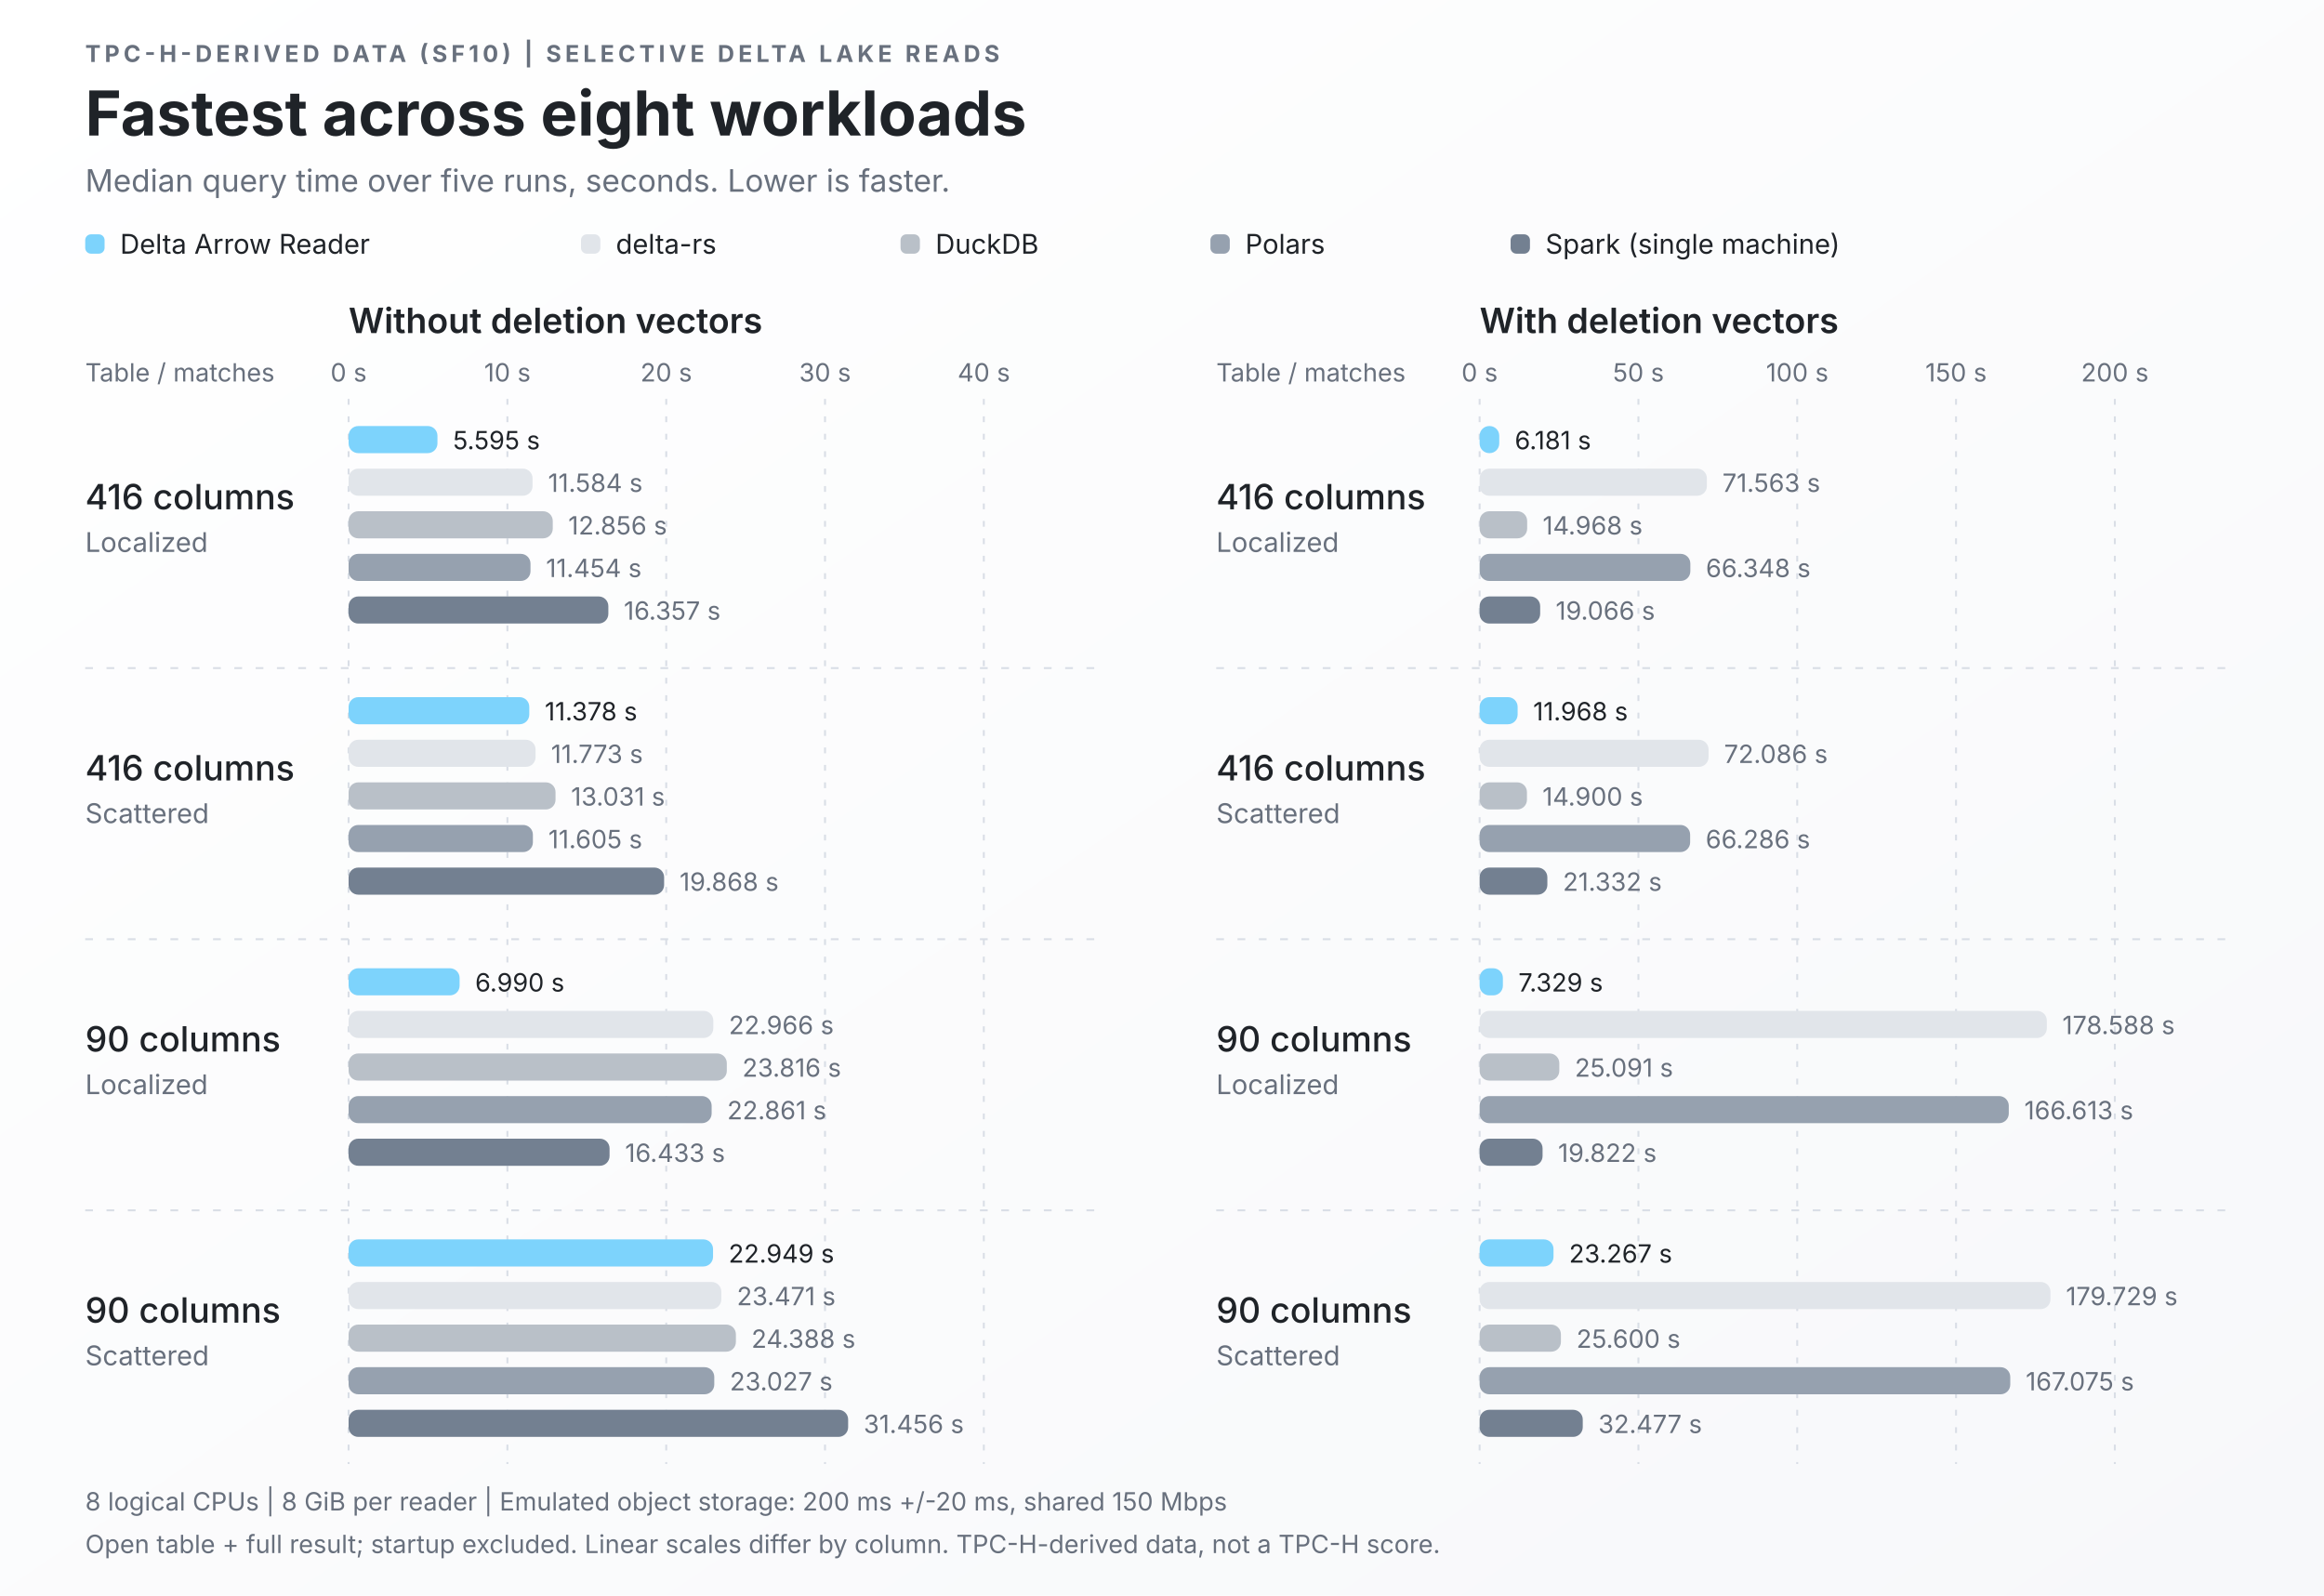
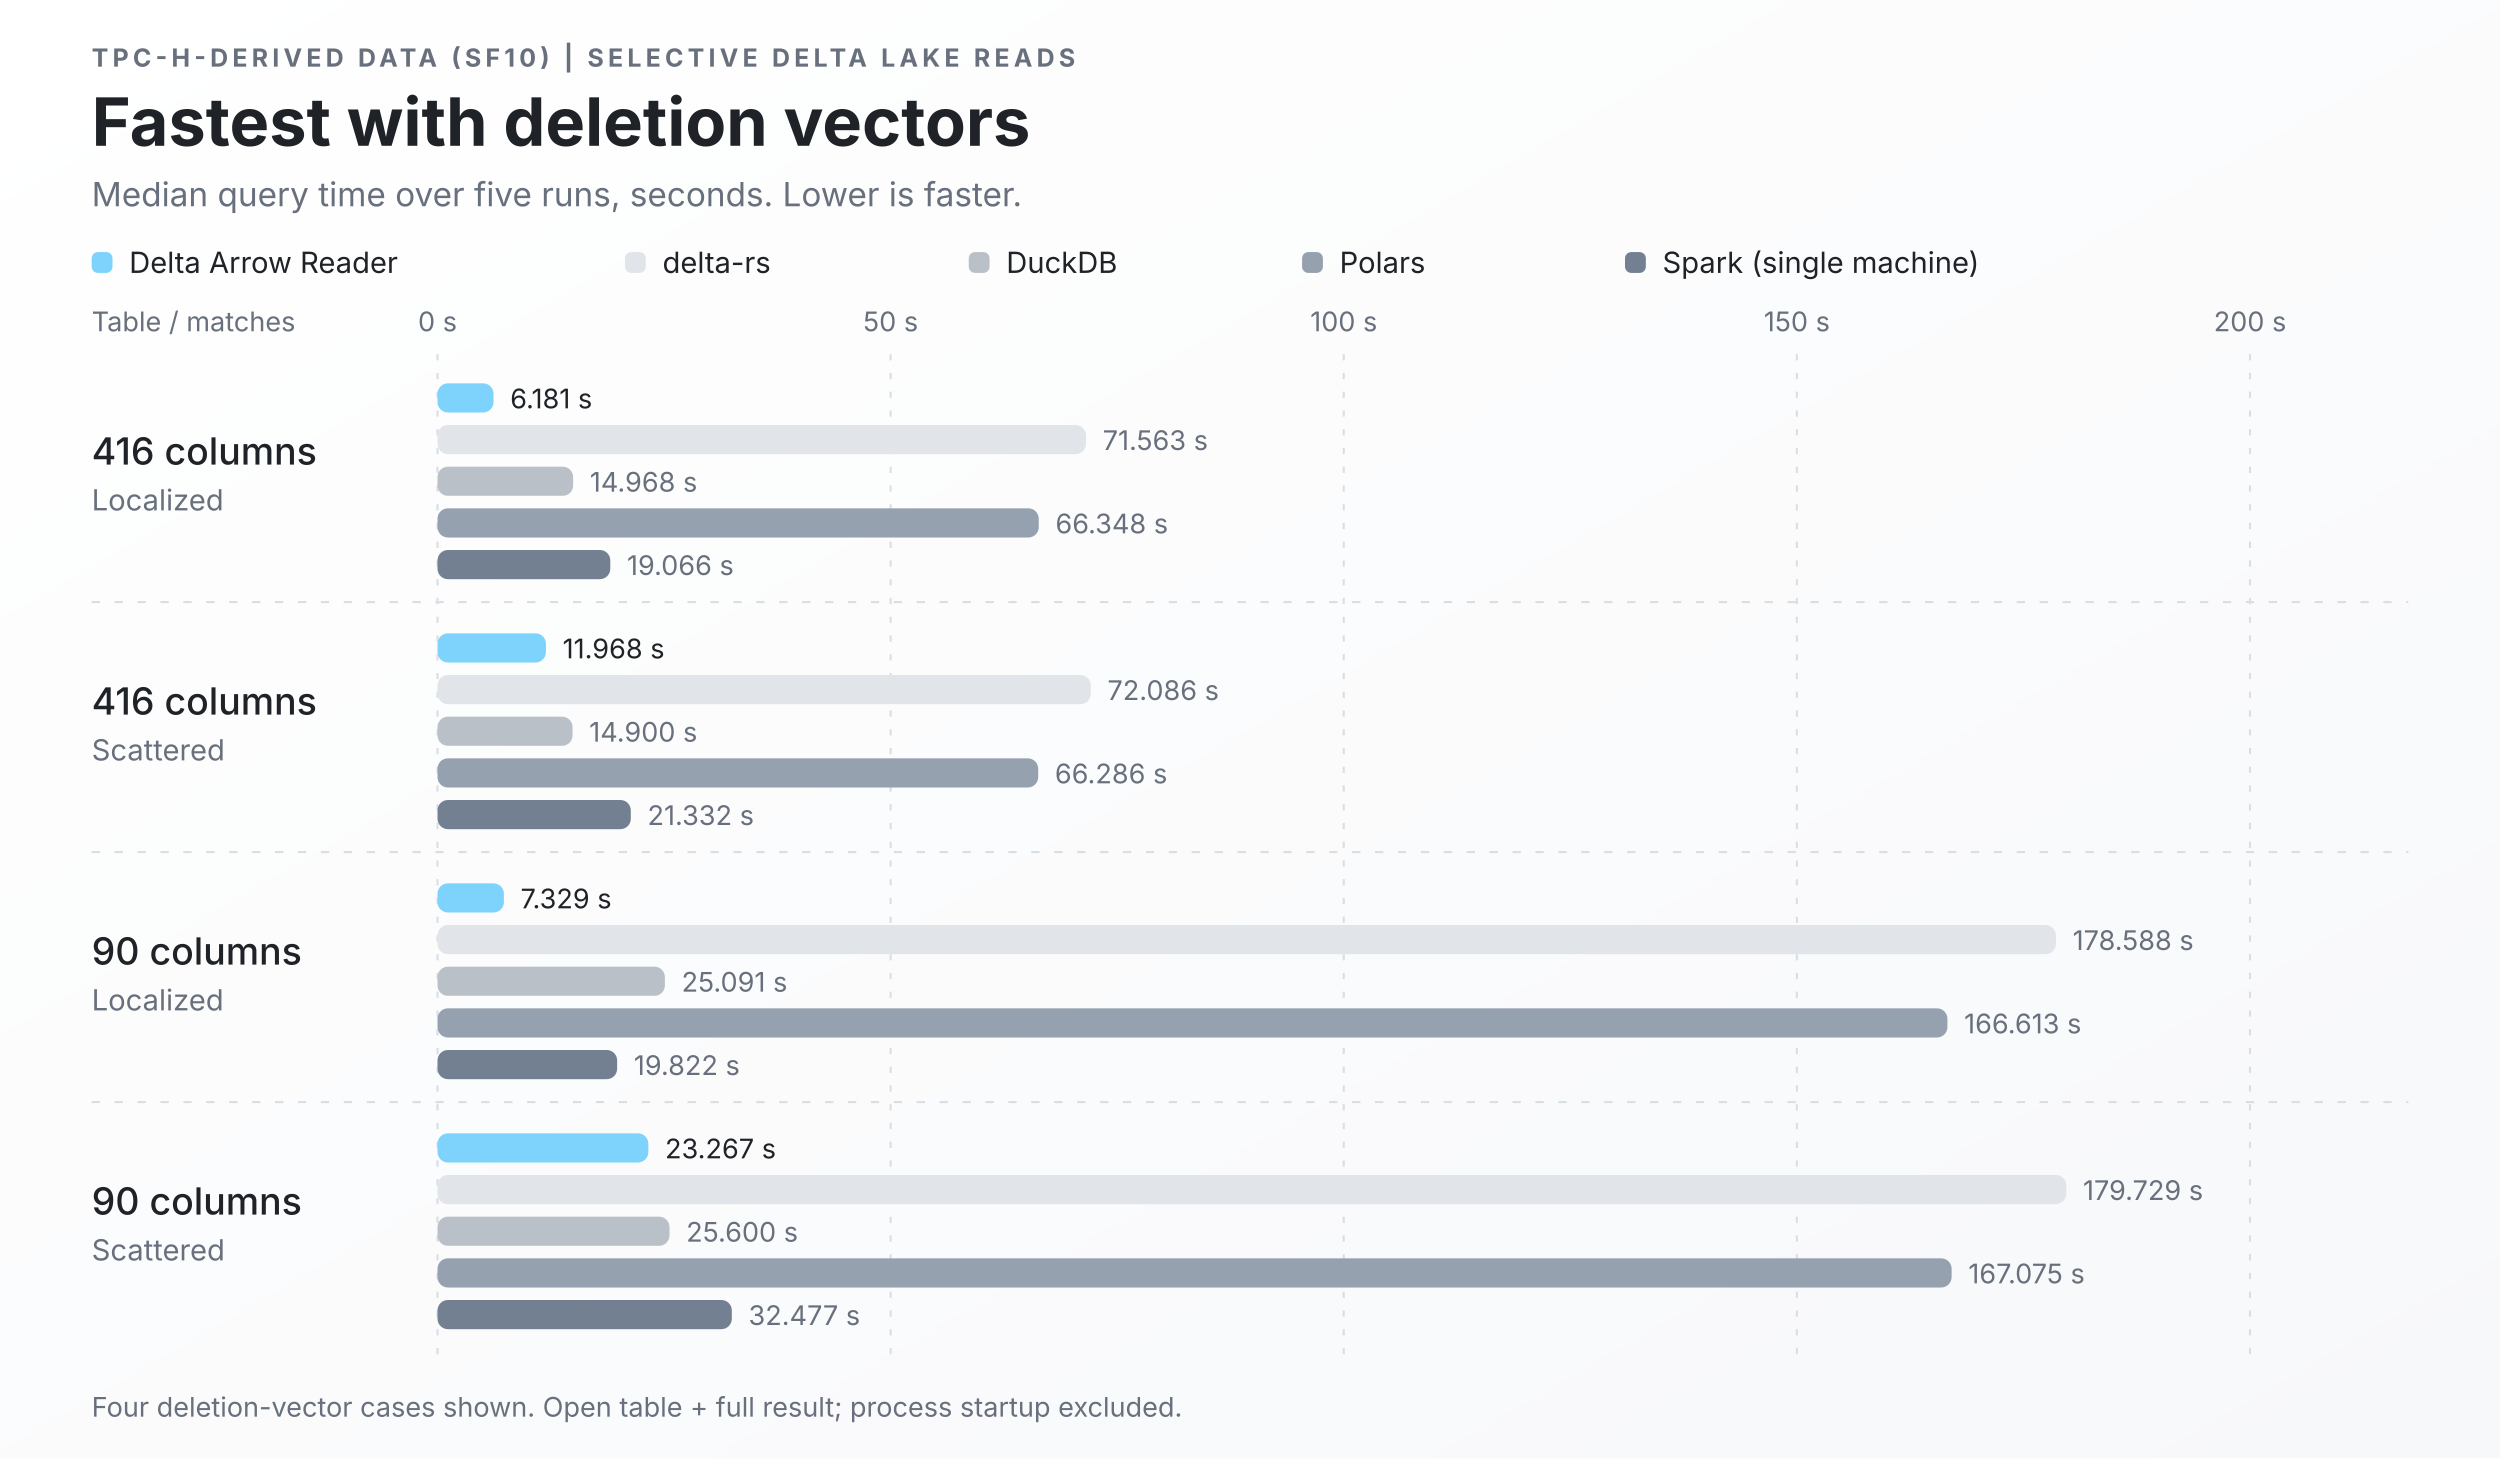
- <svg xmlns="http://www.w3.org/2000/svg" width="1200" height="824" viewBox="0 0 1200 824" role="img" aria-labelledby="title description">
+ <svg xmlns="http://www.w3.org/2000/svg" width="1200" height="700" viewBox="0 0 1200 700" role="img" aria-labelledby="title description">
  <style>text{font-family:Inter,ui-sans-serif,-apple-system,BlinkMacSystemFont,"Segoe UI",sans-serif;font-variant-numeric:tabular-nums}</style>
  <defs>
    <linearGradient id="page" x1="0" y1="0" x2="1" y2="1">
      <stop offset="0" stop-color="#ffffff" />
      <stop offset="1" stop-color="#f7f8fa" />
    </linearGradient>
  </defs>
-   <rect width="1200" height="824" fill="url(#page)" />
+   <rect width="1200" height="700" fill="url(#page)" />
  <text x="44" y="32" fill="#68707d" font-size="12" font-weight="700" letter-spacing="2">TPC-H-DERIVED DATA (SF10) | SELECTIVE DELTA LAKE READS</text>
-   <text x="44" y="70" fill="#1f2328" font-size="32" font-weight="700">Fastest across eight workloads</text>
+   <text x="44" y="70" fill="#1f2328" font-size="32" font-weight="700">Fastest with deletion vectors</text>
  <text x="44" y="99" fill="#68707d" font-size="16">Median query time over five runs, seconds. Lower is faster.</text>
  <rect x="44" y="121" width="10" height="10" rx="3" fill="#7dd3fc" />
  <text x="62" y="131" fill="#1f2328" font-size="14">Delta Arrow Reader</text>
  <rect x="300" y="121" width="10" height="10" rx="3" fill="#e1e5ea" />
  <text x="318" y="131" fill="#1f2328" font-size="14">delta-rs</text>
  <rect x="465" y="121" width="10" height="10" rx="3" fill="#b9c0c8" />
  <text x="483" y="131" fill="#1f2328" font-size="14">DuckDB</text>
  <rect x="625" y="121" width="10" height="10" rx="3" fill="#96a1af" />
  <text x="643" y="131" fill="#1f2328" font-size="14">Polars</text>
  <rect x="780" y="121" width="10" height="10" rx="3" fill="#738091" />
  <text x="798" y="131" fill="#1f2328" font-size="14">Spark (single machine)</text>
-   <text x="44" y="197" fill="#68707d" font-size="13">Table / matches</text>
-   <text x="180" y="172" fill="#1f2328" font-size="18" font-weight="600">Without deletion vectors</text>
-   <line x1="180.0" y1="206" x2="180.0" y2="756" stroke="#d9dee6" stroke-dasharray="3 6" />
-   <text x="180.0" y="197" text-anchor="middle" fill="#68707d" font-size="13">0 s</text>
-   <line x1="262.0" y1="206" x2="262.0" y2="756" stroke="#d9dee6" stroke-dasharray="3 6" />
-   <text x="262.0" y="197" text-anchor="middle" fill="#68707d" font-size="13">10 s</text>
-   <line x1="344.0" y1="206" x2="344.0" y2="756" stroke="#d9dee6" stroke-dasharray="3 6" />
-   <text x="344.0" y="197" text-anchor="middle" fill="#68707d" font-size="13">20 s</text>
-   <line x1="426.0" y1="206" x2="426.0" y2="756" stroke="#d9dee6" stroke-dasharray="3 6" />
-   <text x="426.0" y="197" text-anchor="middle" fill="#68707d" font-size="13">30 s</text>
-   <line x1="508.0" y1="206" x2="508.0" y2="756" stroke="#d9dee6" stroke-dasharray="3 6" />
-   <text x="508.0" y="197" text-anchor="middle" fill="#68707d" font-size="13">40 s</text>
-   <text x="44" y="263" fill="#1f2328" font-size="18" font-weight="500">416 columns</text>
-   <text x="44" y="285" fill="#68707d" font-size="14">Localized</text>
-   <rect x="180" y="220" width="45.88" height="14" rx="5" fill="#7dd3fc" />
-   <text x="233.88" y="232" fill="#1f2328" font-size="13">5.595 s</text>
-   <rect x="180" y="242" width="94.99" height="14" rx="5" fill="#e1e5ea" />
-   <text x="282.99" y="254" fill="#68707d" font-size="13">11.584 s</text>
-   <rect x="180" y="264" width="105.42" height="14" rx="5" fill="#b9c0c8" />
-   <text x="293.42" y="276" fill="#68707d" font-size="13">12.856 s</text>
-   <rect x="180" y="286" width="93.92" height="14" rx="5" fill="#96a1af" />
-   <text x="281.92" y="298" fill="#68707d" font-size="13">11.454 s</text>
-   <rect x="180" y="308" width="134.12" height="14" rx="5" fill="#738091" />
-   <text x="322.12" y="320" fill="#68707d" font-size="13">16.357 s</text>
-   <line x1="44" y1="345" x2="572" y2="345" stroke="#d9dee6" stroke-dasharray="4 7" />
-   <text x="44" y="403" fill="#1f2328" font-size="18" font-weight="500">416 columns</text>
-   <text x="44" y="425" fill="#68707d" font-size="14">Scattered</text>
-   <rect x="180" y="360" width="93.30" height="14" rx="5" fill="#7dd3fc" />
-   <text x="281.30" y="372" fill="#1f2328" font-size="13">11.378 s</text>
-   <rect x="180" y="382" width="96.54" height="14" rx="5" fill="#e1e5ea" />
-   <text x="284.54" y="394" fill="#68707d" font-size="13">11.773 s</text>
-   <rect x="180" y="404" width="106.85" height="14" rx="5" fill="#b9c0c8" />
-   <text x="294.85" y="416" fill="#68707d" font-size="13">13.031 s</text>
-   <rect x="180" y="426" width="95.16" height="14" rx="5" fill="#96a1af" />
-   <text x="283.16" y="438" fill="#68707d" font-size="13">11.605 s</text>
-   <rect x="180" y="448" width="162.92" height="14" rx="5" fill="#738091" />
-   <text x="350.92" y="460" fill="#68707d" font-size="13">19.868 s</text>
-   <line x1="44" y1="485" x2="572" y2="485" stroke="#d9dee6" stroke-dasharray="4 7" />
-   <text x="44" y="543" fill="#1f2328" font-size="18" font-weight="500">90 columns</text>
-   <text x="44" y="565" fill="#68707d" font-size="14">Localized</text>
-   <rect x="180" y="500" width="57.32" height="14" rx="5" fill="#7dd3fc" />
-   <text x="245.32" y="512" fill="#1f2328" font-size="13">6.990 s</text>
-   <rect x="180" y="522" width="188.32" height="14" rx="5" fill="#e1e5ea" />
-   <text x="376.32" y="534" fill="#68707d" font-size="13">22.966 s</text>
-   <rect x="180" y="544" width="195.29" height="14" rx="5" fill="#b9c0c8" />
-   <text x="383.29" y="556" fill="#68707d" font-size="13">23.816 s</text>
-   <rect x="180" y="566" width="187.46" height="14" rx="5" fill="#96a1af" />
-   <text x="375.46" y="578" fill="#68707d" font-size="13">22.861 s</text>
-   <rect x="180" y="588" width="134.75" height="14" rx="5" fill="#738091" />
-   <text x="322.75" y="600" fill="#68707d" font-size="13">16.433 s</text>
-   <line x1="44" y1="625" x2="572" y2="625" stroke="#d9dee6" stroke-dasharray="4 7" />
-   <text x="44" y="683" fill="#1f2328" font-size="18" font-weight="500">90 columns</text>
-   <text x="44" y="705" fill="#68707d" font-size="14">Scattered</text>
-   <rect x="180" y="640" width="188.18" height="14" rx="5" fill="#7dd3fc" />
-   <text x="376.18" y="652" fill="#1f2328" font-size="13">22.949 s</text>
-   <rect x="180" y="662" width="192.46" height="14" rx="5" fill="#e1e5ea" />
-   <text x="380.46" y="674" fill="#68707d" font-size="13">23.471 s</text>
-   <rect x="180" y="684" width="199.98" height="14" rx="5" fill="#b9c0c8" />
-   <text x="387.98" y="696" fill="#68707d" font-size="13">24.388 s</text>
-   <rect x="180" y="706" width="188.82" height="14" rx="5" fill="#96a1af" />
-   <text x="376.82" y="718" fill="#68707d" font-size="13">23.027 s</text>
-   <rect x="180" y="728" width="257.94" height="14" rx="5" fill="#738091" />
-   <text x="445.94" y="740" fill="#68707d" font-size="13">31.456 s</text>
-   <text x="628" y="197" fill="#68707d" font-size="13">Table / matches</text>
-   <text x="764" y="172" fill="#1f2328" font-size="18" font-weight="600">With deletion vectors</text>
-   <line x1="764.0" y1="206" x2="764.0" y2="756" stroke="#d9dee6" stroke-dasharray="3 6" />
-   <text x="764.0" y="197" text-anchor="middle" fill="#68707d" font-size="13">0 s</text>
-   <line x1="846.0" y1="206" x2="846.0" y2="756" stroke="#d9dee6" stroke-dasharray="3 6" />
-   <text x="846.0" y="197" text-anchor="middle" fill="#68707d" font-size="13">50 s</text>
-   <line x1="928.0" y1="206" x2="928.0" y2="756" stroke="#d9dee6" stroke-dasharray="3 6" />
-   <text x="928.0" y="197" text-anchor="middle" fill="#68707d" font-size="13">100 s</text>
-   <line x1="1010.0" y1="206" x2="1010.0" y2="756" stroke="#d9dee6" stroke-dasharray="3 6" />
-   <text x="1010.0" y="197" text-anchor="middle" fill="#68707d" font-size="13">150 s</text>
-   <line x1="1092.0" y1="206" x2="1092.0" y2="756" stroke="#d9dee6" stroke-dasharray="3 6" />
-   <text x="1092.0" y="197" text-anchor="middle" fill="#68707d" font-size="13">200 s</text>
-   <text x="628" y="263" fill="#1f2328" font-size="18" font-weight="500">416 columns</text>
-   <text x="628" y="285" fill="#68707d" font-size="14">Localized</text>
-   <rect x="764" y="220" width="10.14" height="14" rx="5" fill="#7dd3fc" />
-   <text x="782.14" y="232" fill="#1f2328" font-size="13">6.181 s</text>
-   <rect x="764" y="242" width="117.36" height="14" rx="5" fill="#e1e5ea" />
-   <text x="889.36" y="254" fill="#68707d" font-size="13">71.563 s</text>
-   <rect x="764" y="264" width="24.55" height="14" rx="5" fill="#b9c0c8" />
-   <text x="796.55" y="276" fill="#68707d" font-size="13">14.968 s</text>
-   <rect x="764" y="286" width="108.81" height="14" rx="5" fill="#96a1af" />
-   <text x="880.81" y="298" fill="#68707d" font-size="13">66.348 s</text>
-   <rect x="764" y="308" width="31.27" height="14" rx="5" fill="#738091" />
-   <text x="803.27" y="320" fill="#68707d" font-size="13">19.066 s</text>
-   <line x1="628" y1="345" x2="1156" y2="345" stroke="#d9dee6" stroke-dasharray="4 7" />
-   <text x="628" y="403" fill="#1f2328" font-size="18" font-weight="500">416 columns</text>
-   <text x="628" y="425" fill="#68707d" font-size="14">Scattered</text>
-   <rect x="764" y="360" width="19.63" height="14" rx="5" fill="#7dd3fc" />
-   <text x="791.63" y="372" fill="#1f2328" font-size="13">11.968 s</text>
-   <rect x="764" y="382" width="118.22" height="14" rx="5" fill="#e1e5ea" />
-   <text x="890.22" y="394" fill="#68707d" font-size="13">72.086 s</text>
-   <rect x="764" y="404" width="24.44" height="14" rx="5" fill="#b9c0c8" />
-   <text x="796.44" y="416" fill="#68707d" font-size="13">14.900 s</text>
-   <rect x="764" y="426" width="108.71" height="14" rx="5" fill="#96a1af" />
-   <text x="880.71" y="438" fill="#68707d" font-size="13">66.286 s</text>
-   <rect x="764" y="448" width="34.98" height="14" rx="5" fill="#738091" />
-   <text x="806.98" y="460" fill="#68707d" font-size="13">21.332 s</text>
-   <line x1="628" y1="485" x2="1156" y2="485" stroke="#d9dee6" stroke-dasharray="4 7" />
-   <text x="628" y="543" fill="#1f2328" font-size="18" font-weight="500">90 columns</text>
-   <text x="628" y="565" fill="#68707d" font-size="14">Localized</text>
-   <rect x="764" y="500" width="12.02" height="14" rx="5" fill="#7dd3fc" />
-   <text x="784.02" y="512" fill="#1f2328" font-size="13">7.329 s</text>
-   <rect x="764" y="522" width="292.88" height="14" rx="5" fill="#e1e5ea" />
-   <text x="1064.88" y="534" fill="#68707d" font-size="13">178.588 s</text>
-   <rect x="764" y="544" width="41.15" height="14" rx="5" fill="#b9c0c8" />
-   <text x="813.15" y="556" fill="#68707d" font-size="13">25.091 s</text>
-   <rect x="764" y="566" width="273.24" height="14" rx="5" fill="#96a1af" />
-   <text x="1045.24" y="578" fill="#68707d" font-size="13">166.613 s</text>
-   <rect x="764" y="588" width="32.51" height="14" rx="5" fill="#738091" />
-   <text x="804.51" y="600" fill="#68707d" font-size="13">19.822 s</text>
-   <line x1="628" y1="625" x2="1156" y2="625" stroke="#d9dee6" stroke-dasharray="4 7" />
-   <text x="628" y="683" fill="#1f2328" font-size="18" font-weight="500">90 columns</text>
-   <text x="628" y="705" fill="#68707d" font-size="14">Scattered</text>
-   <rect x="764" y="640" width="38.16" height="14" rx="5" fill="#7dd3fc" />
-   <text x="810.16" y="652" fill="#1f2328" font-size="13">23.267 s</text>
-   <rect x="764" y="662" width="294.75" height="14" rx="5" fill="#e1e5ea" />
-   <text x="1066.75" y="674" fill="#68707d" font-size="13">179.729 s</text>
-   <rect x="764" y="684" width="41.98" height="14" rx="5" fill="#b9c0c8" />
-   <text x="813.98" y="696" fill="#68707d" font-size="13">25.600 s</text>
-   <rect x="764" y="706" width="274.00" height="14" rx="5" fill="#96a1af" />
-   <text x="1046.00" y="718" fill="#68707d" font-size="13">167.075 s</text>
-   <rect x="764" y="728" width="53.26" height="14" rx="5" fill="#738091" />
-   <text x="825.26" y="740" fill="#68707d" font-size="13">32.477 s</text>
-   <text x="44" y="780" fill="#68707d" font-size="13">8 logical CPUs | 8 GiB per reader | Emulated object storage: 200 ms +/-20 ms, shared 150 Mbps</text>
-   <text x="44" y="802" fill="#68707d" font-size="13">Open table + full result; startup excluded. Linear scales differ by column. TPC-H-derived data, not a TPC-H score.</text>
+   <text x="44" y="159" fill="#68707d" font-size="13">Table / matches</text>
+   <line x1="210.0" y1="170" x2="210.0" y2="650" stroke="#d9dee6" stroke-dasharray="3 6" />
+   <text x="210.0" y="159" text-anchor="middle" fill="#68707d" font-size="13">0 s</text>
+   <line x1="427.5" y1="170" x2="427.5" y2="650" stroke="#d9dee6" stroke-dasharray="3 6" />
+   <text x="427.5" y="159" text-anchor="middle" fill="#68707d" font-size="13">50 s</text>
+   <line x1="645.0" y1="170" x2="645.0" y2="650" stroke="#d9dee6" stroke-dasharray="3 6" />
+   <text x="645.0" y="159" text-anchor="middle" fill="#68707d" font-size="13">100 s</text>
+   <line x1="862.5" y1="170" x2="862.5" y2="650" stroke="#d9dee6" stroke-dasharray="3 6" />
+   <text x="862.5" y="159" text-anchor="middle" fill="#68707d" font-size="13">150 s</text>
+   <line x1="1080.0" y1="170" x2="1080.0" y2="650" stroke="#d9dee6" stroke-dasharray="3 6" />
+   <text x="1080.0" y="159" text-anchor="middle" fill="#68707d" font-size="13">200 s</text>
+   <text x="44" y="223" fill="#1f2328" font-size="18" font-weight="500">416 columns</text>
+   <text x="44" y="245" fill="#68707d" font-size="14">Localized</text>
+   <rect x="210" y="184" width="26.89" height="14" rx="5" fill="#7dd3fc" />
+   <text x="244.89" y="196" fill="#1f2328" font-size="13">6.181 s</text>
+   <rect x="210" y="204" width="311.30" height="14" rx="5" fill="#e1e5ea" />
+   <text x="529.30" y="216" fill="#68707d" font-size="13">71.563 s</text>
+   <rect x="210" y="224" width="65.11" height="14" rx="5" fill="#b9c0c8" />
+   <text x="283.11" y="236" fill="#68707d" font-size="13">14.968 s</text>
+   <rect x="210" y="244" width="288.61" height="14" rx="5" fill="#96a1af" />
+   <text x="506.61" y="256" fill="#68707d" font-size="13">66.348 s</text>
+   <rect x="210" y="264" width="82.94" height="14" rx="5" fill="#738091" />
+   <text x="300.94" y="276" fill="#68707d" font-size="13">19.066 s</text>
+   <line x1="44" y1="289" x2="1156" y2="289" stroke="#d9dee6" stroke-dasharray="4 7" />
+   <text x="44" y="343" fill="#1f2328" font-size="18" font-weight="500">416 columns</text>
+   <text x="44" y="365" fill="#68707d" font-size="14">Scattered</text>
+   <rect x="210" y="304" width="52.06" height="14" rx="5" fill="#7dd3fc" />
+   <text x="270.06" y="316" fill="#1f2328" font-size="13">11.968 s</text>
+   <rect x="210" y="324" width="313.57" height="14" rx="5" fill="#e1e5ea" />
+   <text x="531.57" y="336" fill="#68707d" font-size="13">72.086 s</text>
+   <rect x="210" y="344" width="64.82" height="14" rx="5" fill="#b9c0c8" />
+   <text x="282.82" y="356" fill="#68707d" font-size="13">14.900 s</text>
+   <rect x="210" y="364" width="288.34" height="14" rx="5" fill="#96a1af" />
+   <text x="506.34" y="376" fill="#68707d" font-size="13">66.286 s</text>
+   <rect x="210" y="384" width="92.79" height="14" rx="5" fill="#738091" />
+   <text x="310.79" y="396" fill="#68707d" font-size="13">21.332 s</text>
+   <line x1="44" y1="409" x2="1156" y2="409" stroke="#d9dee6" stroke-dasharray="4 7" />
+   <text x="44" y="463" fill="#1f2328" font-size="18" font-weight="500">90 columns</text>
+   <text x="44" y="485" fill="#68707d" font-size="14">Localized</text>
+   <rect x="210" y="424" width="31.88" height="14" rx="5" fill="#7dd3fc" />
+   <text x="249.88" y="436" fill="#1f2328" font-size="13">7.329 s</text>
+   <rect x="210" y="444" width="776.86" height="14" rx="5" fill="#e1e5ea" />
+   <text x="994.86" y="456" fill="#68707d" font-size="13">178.588 s</text>
+   <rect x="210" y="464" width="109.15" height="14" rx="5" fill="#b9c0c8" />
+   <text x="327.15" y="476" fill="#68707d" font-size="13">25.091 s</text>
+   <rect x="210" y="484" width="724.76" height="14" rx="5" fill="#96a1af" />
+   <text x="942.76" y="496" fill="#68707d" font-size="13">166.613 s</text>
+   <rect x="210" y="504" width="86.23" height="14" rx="5" fill="#738091" />
+   <text x="304.23" y="516" fill="#68707d" font-size="13">19.822 s</text>
+   <line x1="44" y1="529" x2="1156" y2="529" stroke="#d9dee6" stroke-dasharray="4 7" />
+   <text x="44" y="583" fill="#1f2328" font-size="18" font-weight="500">90 columns</text>
+   <text x="44" y="605" fill="#68707d" font-size="14">Scattered</text>
+   <rect x="210" y="544" width="101.21" height="14" rx="5" fill="#7dd3fc" />
+   <text x="319.21" y="556" fill="#1f2328" font-size="13">23.267 s</text>
+   <rect x="210" y="564" width="781.82" height="14" rx="5" fill="#e1e5ea" />
+   <text x="999.82" y="576" fill="#68707d" font-size="13">179.729 s</text>
+   <rect x="210" y="584" width="111.36" height="14" rx="5" fill="#b9c0c8" />
+   <text x="329.36" y="596" fill="#68707d" font-size="13">25.600 s</text>
+   <rect x="210" y="604" width="726.78" height="14" rx="5" fill="#96a1af" />
+   <text x="944.78" y="616" fill="#68707d" font-size="13">167.075 s</text>
+   <rect x="210" y="624" width="141.28" height="14" rx="5" fill="#738091" />
+   <text x="359.28" y="636" fill="#68707d" font-size="13">32.477 s</text>
+   <text x="44" y="680" fill="#68707d" font-size="13">Four deletion-vector cases shown. Open table + full result; process startup excluded.</text>
</svg>
